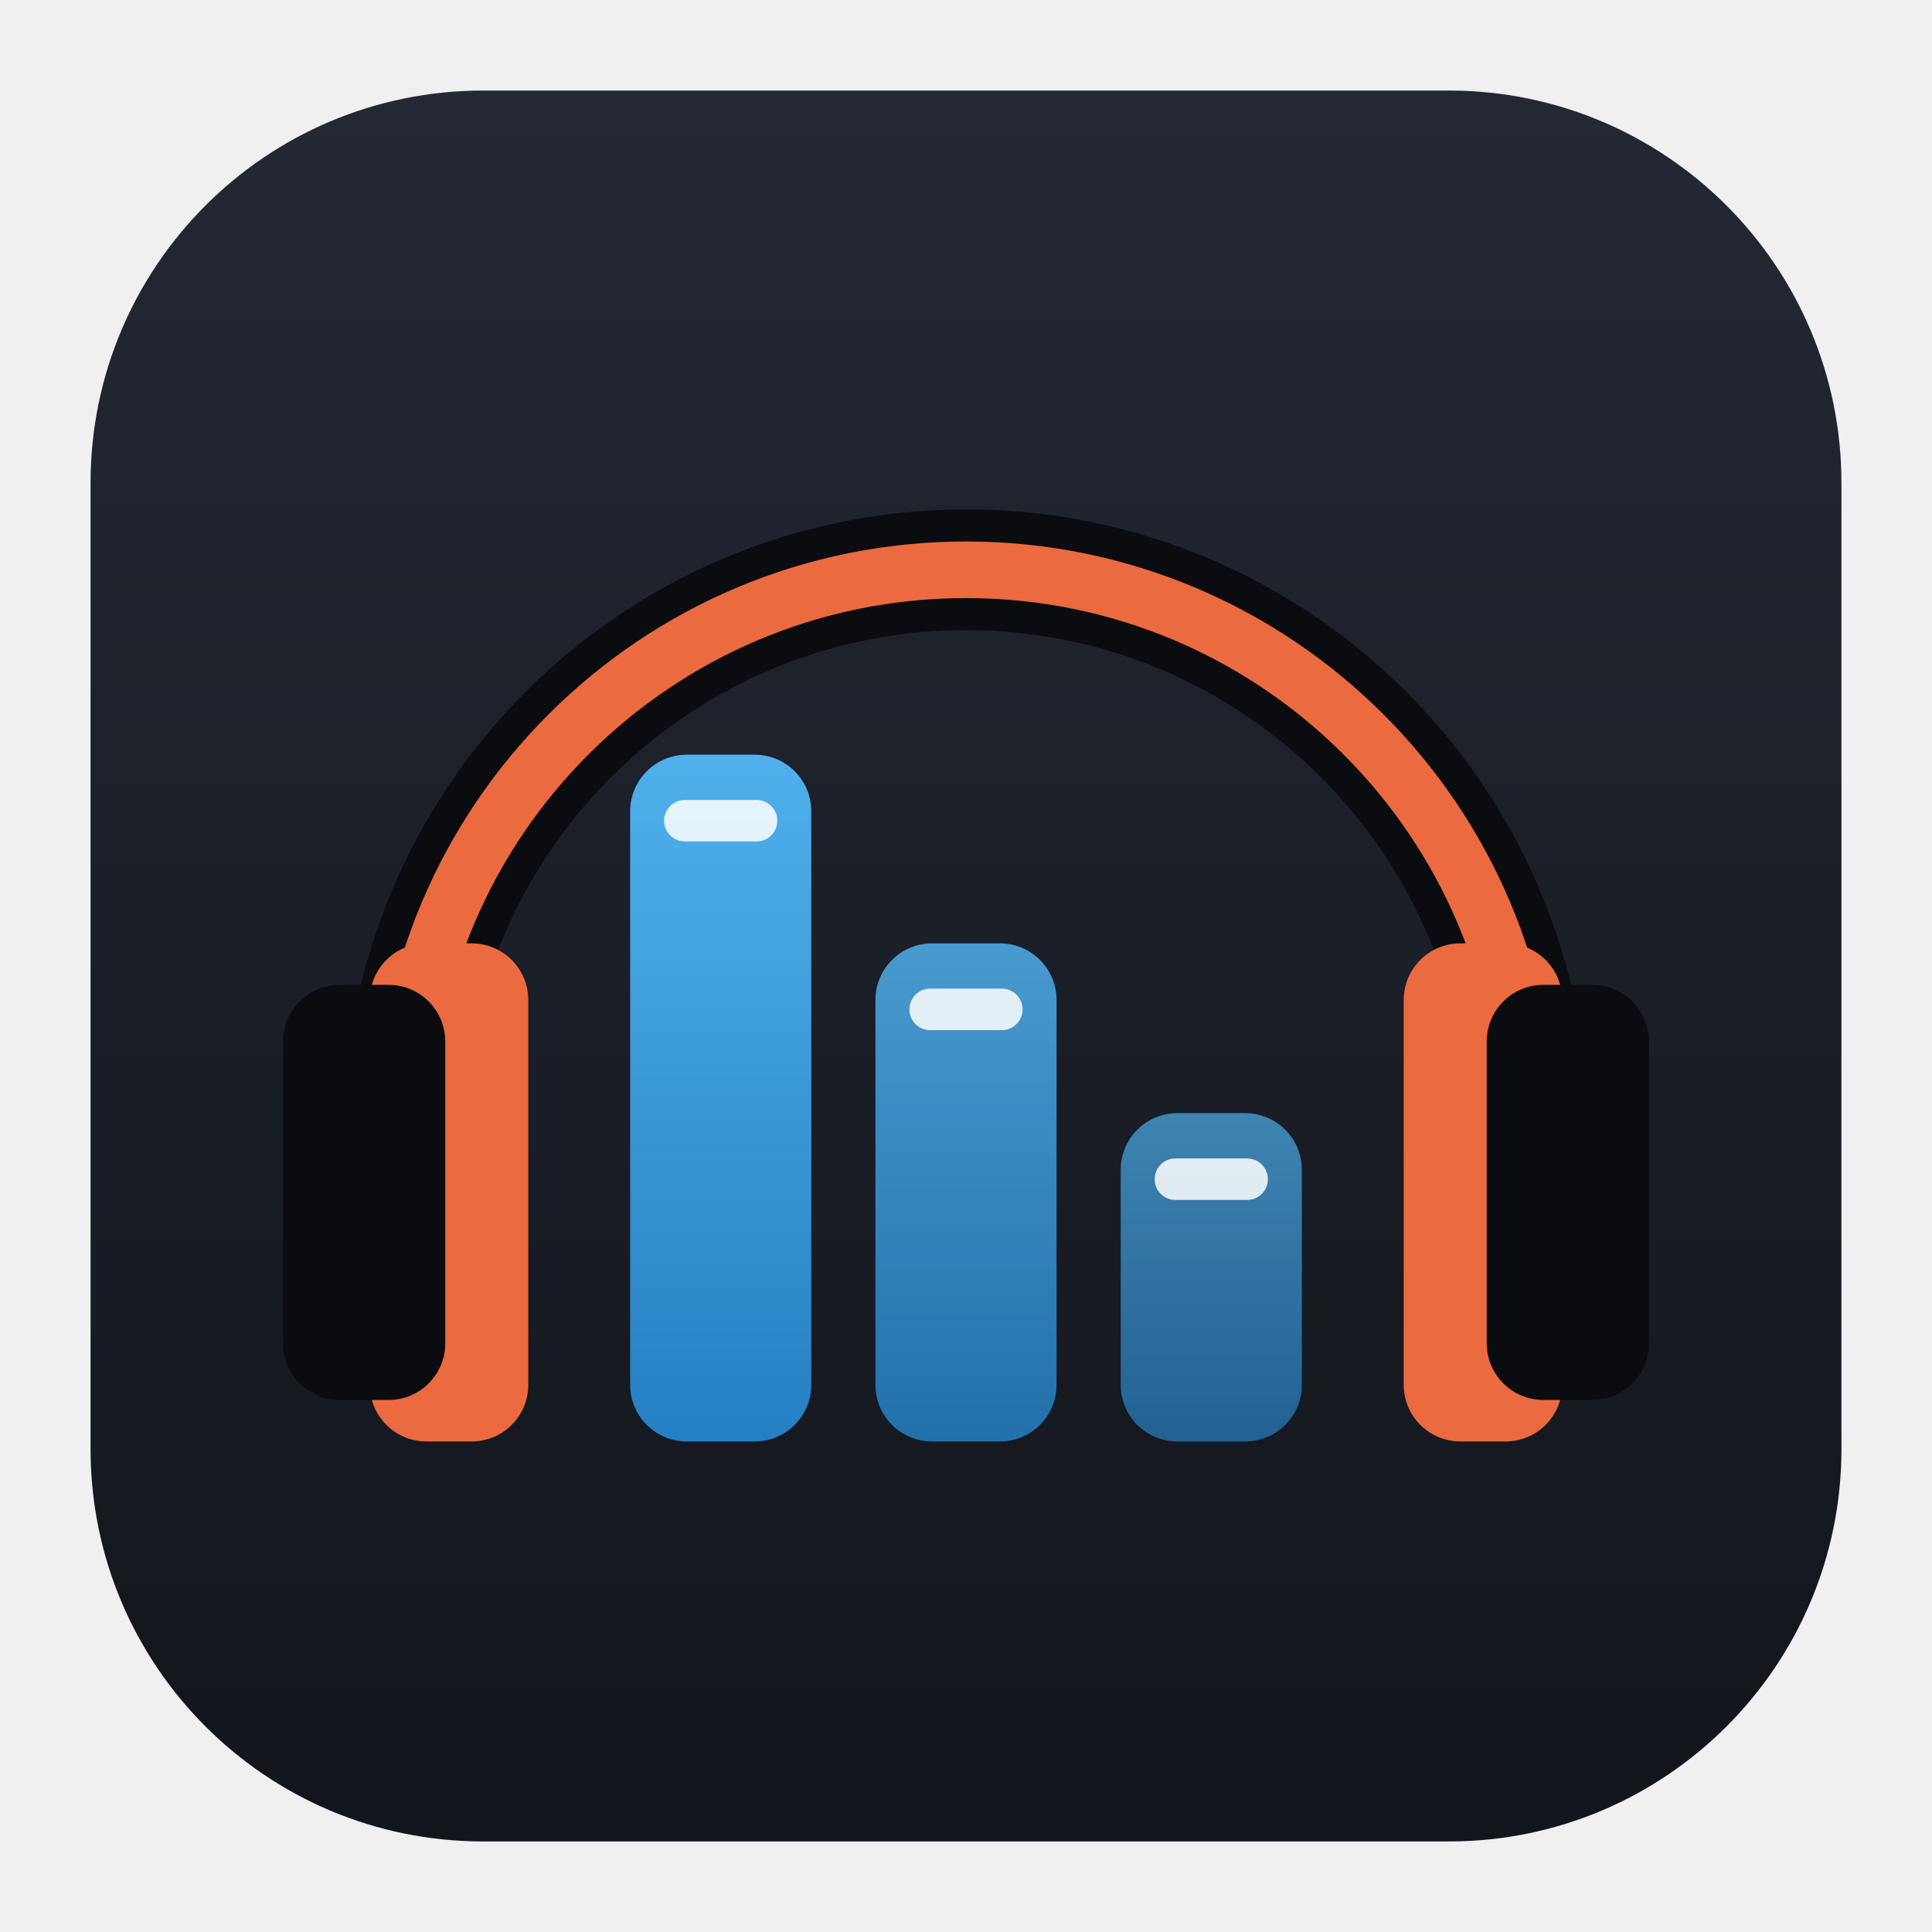
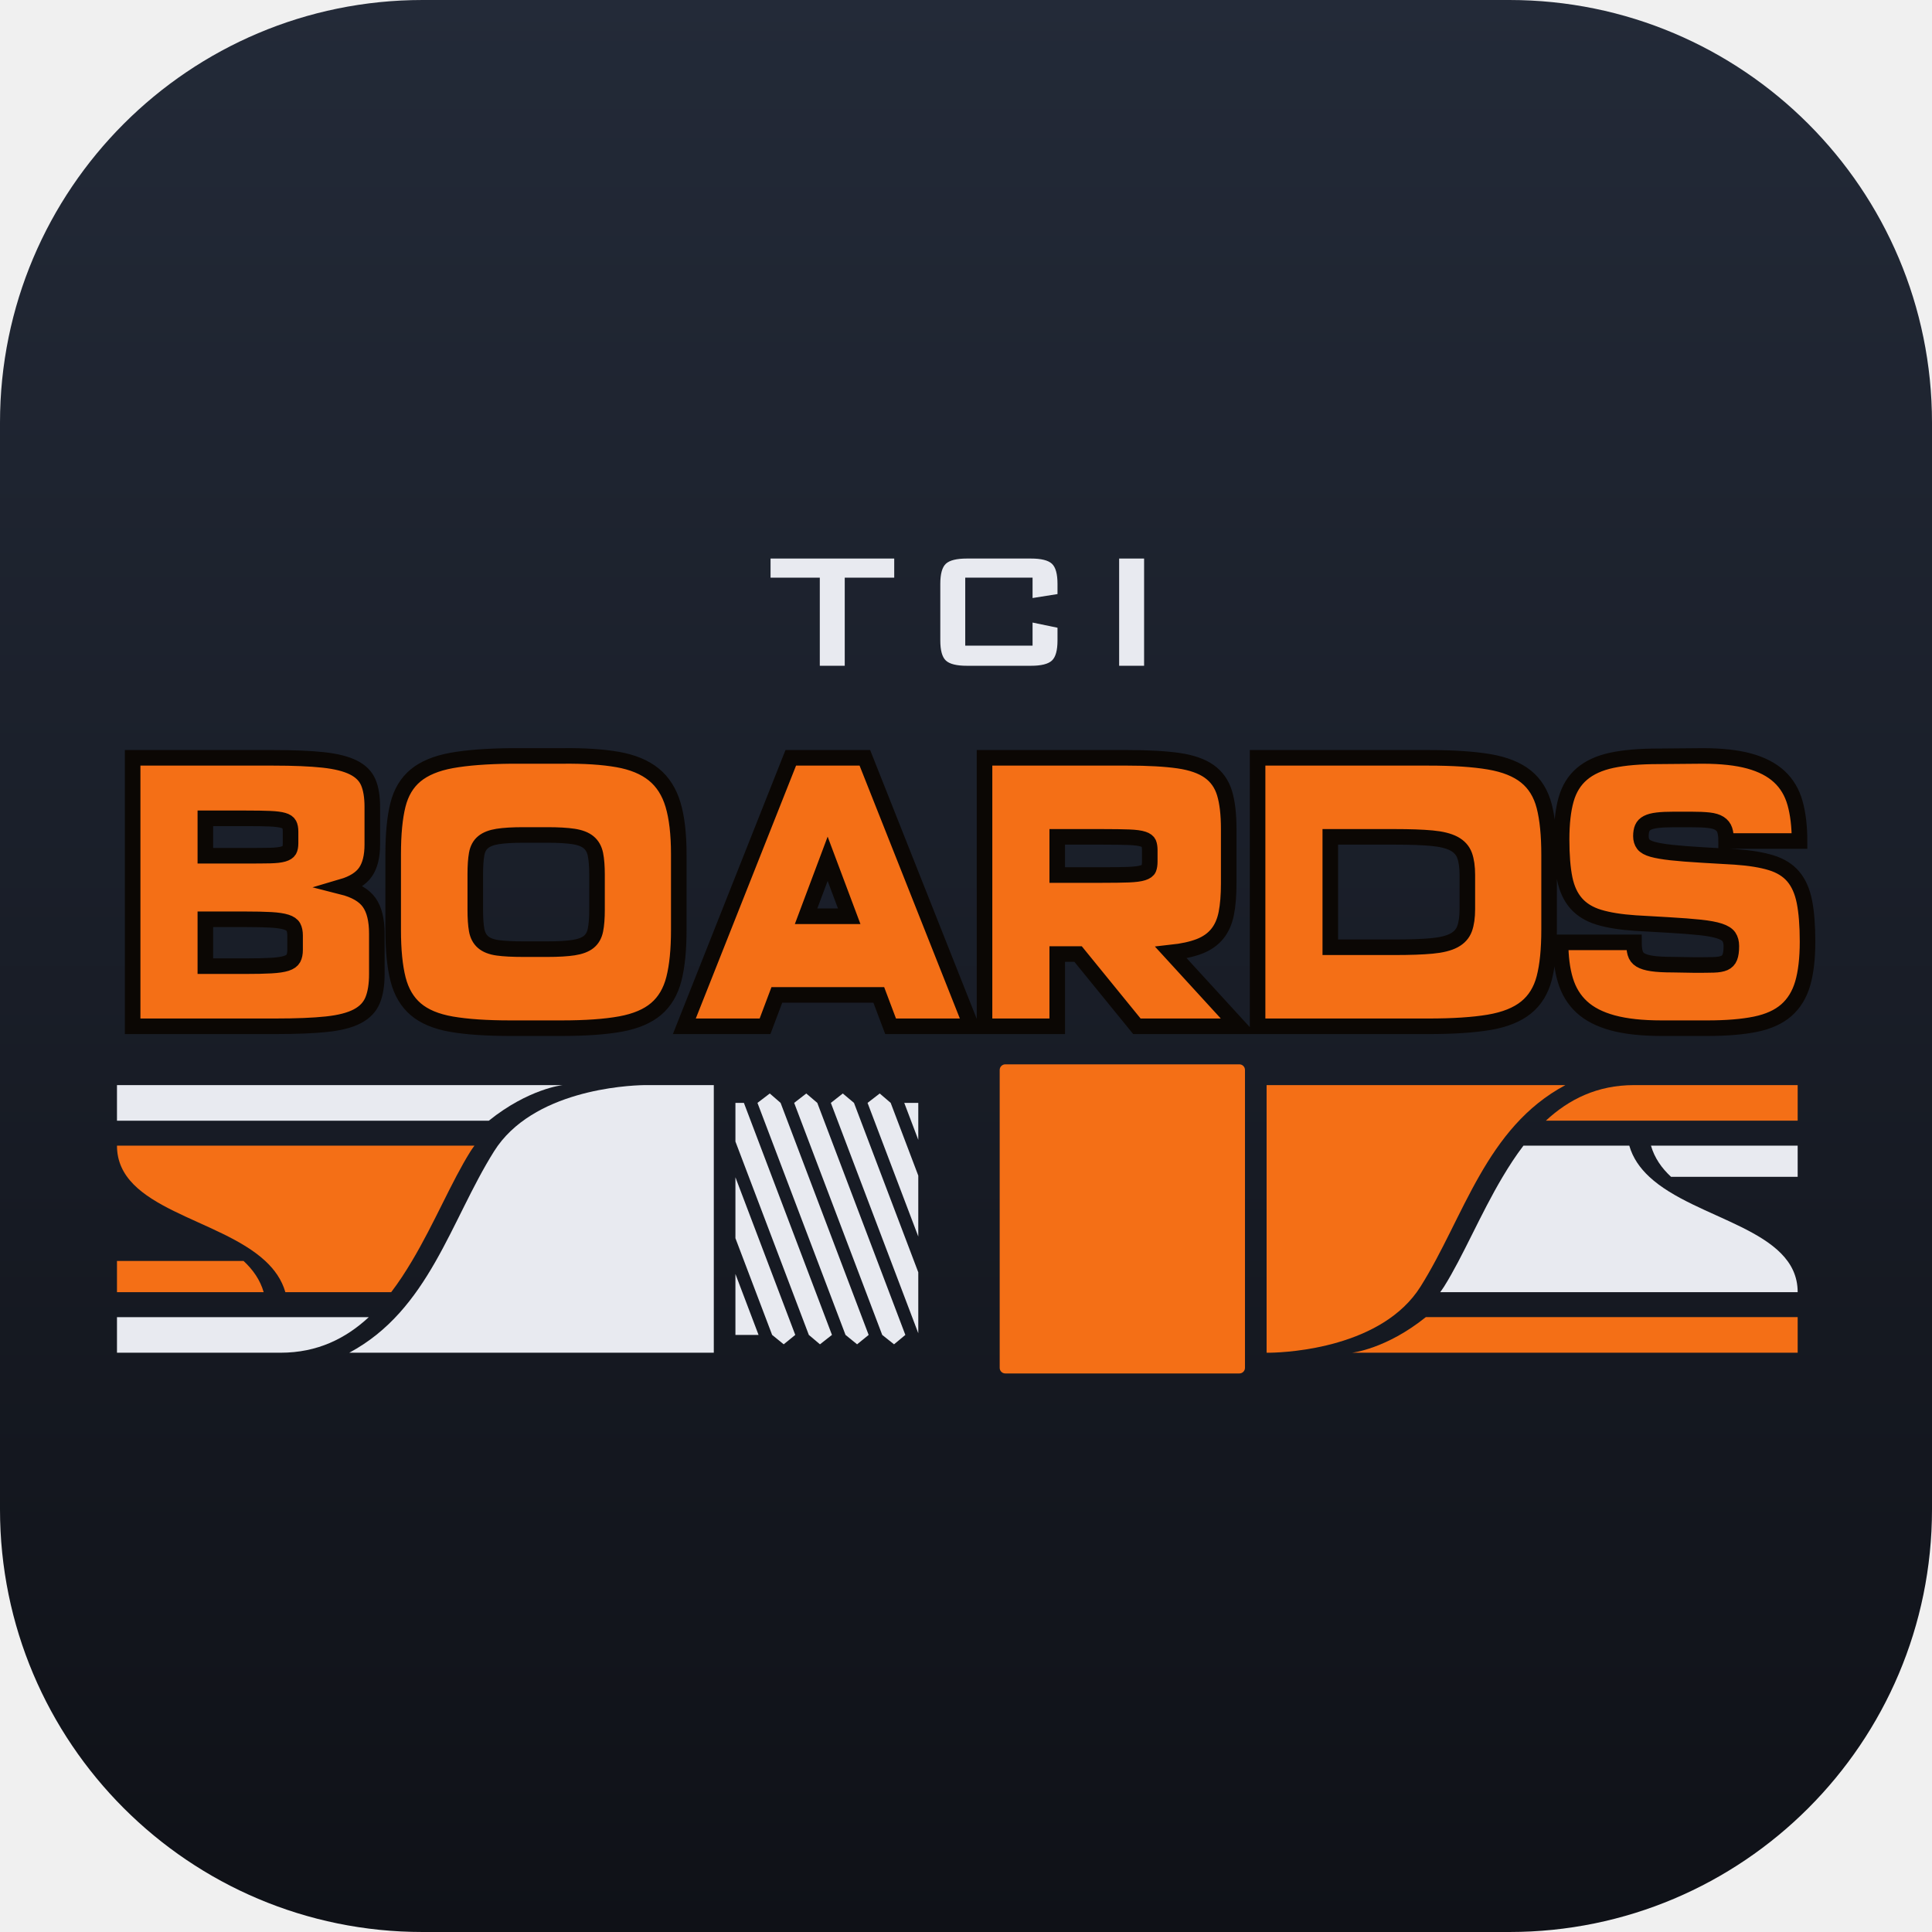
- <svg xmlns="http://www.w3.org/2000/svg" viewBox="0 0 1024 1024">
+ <svg xmlns="http://www.w3.org/2000/svg" viewBox="0 0 256 256">
  <defs>
-     <linearGradient id="bg" x1="0" y1="0" x2="0" y2="1">
-       <stop offset="0" stop-color="#232833" />
-       <stop offset="1" stop-color="#12151b" />
-     </linearGradient>
-     <linearGradient id="blue" x1="0" y1="0" x2="0" y2="1">
-       <stop offset="0" stop-color="#4fb0ec" />
-       <stop offset="1" stop-color="#2580c3" />
+     <linearGradient id="tb-bg" x1="0" y1="0" x2="0" y2="1">
+       <stop offset="0" stop-color="#232a38" />
+       <stop offset="1" stop-color="#0f1117" />
    </linearGradient>
  </defs>
-   <rect x="48" y="48" width="928" height="928" rx="208" fill="url(#bg)" />
-   <path d="M 214 600 A 298 298 0 0 1 810 600" fill="none" stroke="#0a0c10" stroke-width="64" stroke-linecap="round" />
-   <path d="M 214 600 A 298 298 0 0 1 810 600" fill="none" stroke="#ec6a3f" stroke-width="30" stroke-linecap="round" />
-   <rect x="196" y="500" width="84" height="264" rx="30" fill="#ec6a3f" />
-   <rect x="150" y="522" width="86" height="220" rx="30" fill="#0a0c10" />
-   <rect x="744" y="500" width="84" height="264" rx="30" fill="#ec6a3f" />
-   <rect x="788" y="522" width="86" height="220" rx="30" fill="#0a0c10" />
-   <rect x="334" y="400" width="96" height="364" rx="30" fill="url(#blue)" />
-   <rect x="464" y="500" width="96" height="264" rx="30" fill="url(#blue)" opacity=".85" />
-   <rect x="594" y="590" width="96" height="174" rx="30" fill="url(#blue)" opacity=".7" />
-   <rect x="352" y="424" width="60" height="22" rx="11" fill="#ffffff" opacity=".85" />
-   <rect x="482" y="524" width="60" height="22" rx="11" fill="#ffffff" opacity=".85" />
-   <rect x="612" y="614" width="60" height="22" rx="11" fill="#ffffff" opacity=".85" />
+   <rect width="256" height="256" rx="56" fill="url(#tb-bg)" />
+   <g transform="translate(15.50,74.01) scale(0.51551)">
+     <defs id="defs23" />
+     <path fill-rule="nonzero" fill="#e8eaf0" fill-opacity="1" d="m 235.34,4.914 h -17.305 v 17.469 h 17.305 v -5.93 l 6.41,1.332 v 3.258 c 0,2.57 -0.48,4.293 -1.441,5.184 -0.961,0.891 -2.758,1.336 -5.395,1.336 h -16.453 c -2.637,0 -4.434,-0.445 -5.398,-1.336 -0.961,-0.891 -1.438,-2.613 -1.438,-5.184 V 6.512 c 0,-2.562 0.477,-4.289 1.438,-5.18 0.965,-0.887 2.762,-1.332 5.398,-1.332 h 16.453 c 2.637,0 4.434,0.445 5.395,1.332 0.961,0.891 1.441,2.617 1.441,5.18 v 2.621 l -6.41,1.016 z m 0,0" id="path1" />
+     <path fill-rule="nonzero" fill="#e8eaf0" fill-opacity="1" d="M 257.594,27.562 V -10e-7 h 6.414 v 27.562 z m 0,0" id="path2" />
+     <path fill-rule="nonzero" fill="#e8eaf0" fill-opacity="1" d="m 187.062,4.914 v 22.648 h -6.41 V 4.914 H 167.992 V -10e-7 h 31.789 v 4.914 z m 0,0" id="path3" />
+     <path fill-rule="nonzero" fill="#f46f16" fill-opacity="1" d="m 288.496,209.461 h -60.164 c -0.797,0 -1.441,-0.645 -1.441,-1.438 v -76.574 c 0,-0.797 0.645,-1.441 1.441,-1.441 h 60.164 c 0.797,0 1.441,0.645 1.441,1.441 v 76.574 c 0,0.793 -0.645,1.438 -1.441,1.438 z m 0,0" id="path4" />
+     <path fill-rule="nonzero" fill="#f46f16" fill-opacity="1" d="m 335.07,187.125 c 11.176,-17.797 16.738,-40.844 37.23,-51.781 h -76.805 v 68.785 h 1 c 4.656,-0.082 28.754,-1.363 38.574,-17.004 z m 0,0" id="path5" />
+     <path fill-rule="nonzero" fill="#f46f16" fill-opacity="1" d="M 317.461,204.129 H 432 v -9.148 h -95.578 c -10.227,8.23 -18.961,9.148 -18.961,9.148 z m 0,0" id="path6" />
+     <path fill-rule="nonzero" fill="#f46f16" fill-opacity="1" d="m 432,135.344 h -42.043 c -9.465,0 -16.754,3.641 -22.684,9.145 H 432 Z m 0,0" id="path7" />
+     <path fill-rule="nonzero" fill="#e8eaf0" fill-opacity="1" d="m 393.879,158.926 c -2.414,-2.246 -4.254,-4.852 -5.16,-8.023 h -27.199 c -1.93,2.52 -3.688,5.238 -5.348,8.023 -5.785,9.719 -10.199,20.469 -15.051,28.199 -0.316,0.504 -0.664,0.969 -1,1.441 H 432 c 0,-16.344 -26.195,-18.539 -38.121,-29.641 z m 0,0" id="path8" />
+     <path fill-rule="nonzero" fill="#e8eaf0" fill-opacity="1" d="m 432,158.926 v -8.023 h -37.707 c 0.906,3.172 2.75,5.777 5.164,8.023 z m 0,0" id="path9" />
+     <path fill-rule="nonzero" fill="#e8eaf0" fill-opacity="1" d="M 114.539,135.348 H 0 v 9.145 h 95.578 c 10.227,-8.227 18.961,-9.145 18.961,-9.145 z m 0,0" id="path10" />
+     <path fill-rule="nonzero" fill="#e8eaf0" fill-opacity="1" d="m 0,204.133 h 42.043 c 9.465,0 16.754,-3.641 22.684,-9.145 H 0 Z m 0,0" id="path11" />
+     <path fill-rule="nonzero" fill="#f46f16" fill-opacity="1" d="m 38.121,180.551 c 2.414,2.246 4.254,4.852 5.16,8.02 h 27.199 c 1.93,-2.516 3.688,-5.234 5.348,-8.02 5.785,-9.719 10.199,-20.473 15.051,-28.199 0.316,-0.504 0.664,-0.969 1,-1.441 H 0 c 0,16.344 26.195,18.539 38.121,29.641 z m 0,0" id="path12" />
+     <path fill-rule="nonzero" fill="#f46f16" fill-opacity="1" d="m 0,180.551 v 8.02 h 37.707 c -0.906,-3.168 -2.75,-5.773 -5.164,-8.02 z m 0,0" id="path13" />
+     <path fill-rule="nonzero" fill="#e8eaf0" fill-opacity="1" d="m 158.965,159.035 v 15.664 l 9.434,24.855 2.973,2.418 2.973,-2.418 z m 0,0" id="path14" />
+     <path fill-rule="nonzero" fill="#e8eaf0" fill-opacity="1" d="m 205.965,149.418 v -9.504 h -3.605 z m 0,0" id="path15" />
+     <path fill-rule="nonzero" fill="#e8eaf0" fill-opacity="1" d="m 161.141,139.914 h -2.176 v 9.934 l 18.867,49.707 2.863,2.418 3.082,-2.418 z m 0,0" id="path16" />
+     <path fill-rule="nonzero" fill="#e8eaf0" fill-opacity="1" d="m 158.965,183.891 v 15.664 h 5.945 z m 0,0" id="path17" />
+     <path fill-rule="nonzero" fill="#e8eaf0" fill-opacity="1" d="m 170.574,139.914 -2.781,-2.414 -3.164,2.414 22.633,59.641 2.977,2.418 2.969,-2.418 z m 0,0" id="path18" />
+     <path fill-rule="nonzero" fill="#e8eaf0" fill-opacity="1" d="m 205.965,199.125 v -15.664 l -16.527,-43.547 -2.875,-2.414 -3.07,2.414 z m 0,0" id="path19" />
+     <path fill-rule="nonzero" fill="#e8eaf0" fill-opacity="1" d="m 198.871,139.914 -2.82,-2.414 -3.125,2.414 13.039,34.355 v -15.664 z m 0,0" id="path20" />
+     <path fill-rule="nonzero" fill="#e8eaf0" fill-opacity="1" d="m 180.008,139.914 -2.832,-2.414 -3.113,2.414 22.633,59.641 3.035,2.418 2.91,-2.418 z m 0,0" id="path21" />
+     <path fill-rule="nonzero" fill="#e8eaf0" fill-opacity="1" d="m 153.406,135.348 h -17.902 c -4.656,0.082 -28.754,1.363 -38.574,17.004 -11.176,17.797 -16.738,40.844 -37.23,51.781 h 93.707 z m 0,0" id="path22" />
+     <path fill-rule="nonzero" fill="#f46f16" fill-opacity="1" stroke-width="4" stroke-linecap="butt" stroke-linejoin="miter" stroke="#0b0704" stroke-opacity="1" stroke-miterlimit="10" d="M 4.027,51.223 H 40.148 c 5.246,0 9.523,0.18 12.832,0.535 3.305,0.355 5.898,1.004 7.777,1.945 1.879,0.937 3.16,2.219 3.844,3.84 0.687,1.617 1.027,3.723 1.027,6.316 v 9.621 c 0,3.043 -0.578,5.41 -1.742,7.094 -1.164,1.684 -3.176,2.949 -6.035,3.789 3.34,0.844 5.664,2.188 6.973,4.035 1.313,1.848 1.969,4.52 1.969,8.02 V 106.816 c 0,2.719 -0.359,4.957 -1.074,6.703 -0.715,1.75 -2.027,3.129 -3.934,4.133 -1.906,1.004 -4.543,1.684 -7.914,2.039 -3.367,0.359 -7.73,0.535 -13.098,0.535 H 4.027 Z M 33.086,76.395 c 2.621,0 4.691,-0.016 6.211,-0.047 1.523,-0.031 2.668,-0.164 3.445,-0.391 0.773,-0.227 1.281,-0.551 1.52,-0.969 0.238,-0.422 0.355,-1.023 0.355,-1.801 v -3.012 c 0,-0.777 -0.117,-1.395 -0.355,-1.848 -0.238,-0.453 -0.746,-0.793 -1.52,-1.02 -0.777,-0.227 -1.922,-0.371 -3.445,-0.438 -1.52,-0.066 -3.59,-0.098 -6.211,-0.098 H 22.715 v 9.621 z m -0.18,28.379 c 2.801,0 5.051,-0.047 6.75,-0.145 1.699,-0.098 2.996,-0.293 3.891,-0.582 0.895,-0.293 1.488,-0.715 1.789,-1.266 0.297,-0.551 0.445,-1.277 0.445,-2.188 v -3.691 c 0,-0.906 -0.148,-1.637 -0.445,-2.188 -0.301,-0.551 -0.91,-0.973 -1.836,-1.262 -0.922,-0.293 -2.234,-0.488 -3.934,-0.586 -1.699,-0.094 -3.949,-0.145 -6.75,-0.145 H 22.715 v 12.051 z m 38.09,-28.766 c 0,-5.184 0.402,-9.395 1.207,-12.637 0.805,-3.238 2.324,-5.781 4.559,-7.629 2.234,-1.844 5.32,-3.125 9.254,-3.84 3.934,-0.711 9,-1.098 15.199,-1.164 h 13.234 c 5.66,-0.066 10.414,0.242 14.262,0.922 3.844,0.68 6.93,1.961 9.254,3.84 2.324,1.879 3.977,4.473 4.961,7.773 0.984,3.305 1.477,7.551 1.477,12.734 v 19.438 c 0,5.117 -0.418,9.312 -1.254,12.586 -0.832,3.27 -2.355,5.848 -4.559,7.727 -2.207,1.879 -5.262,3.172 -9.164,3.887 -3.906,0.711 -8.957,1.07 -15.156,1.07 h -13.145 c -6.137,0 -11.176,-0.344 -15.109,-1.023 -3.934,-0.68 -7.004,-1.957 -9.211,-3.836 -2.203,-1.879 -3.723,-4.457 -4.559,-7.727 -0.832,-3.273 -1.25,-7.5 -1.25,-12.684 z m 21.102,14.285 c 0,2.137 0.117,3.871 0.355,5.199 0.238,1.328 0.789,2.367 1.656,3.109 0.863,0.746 2.113,1.234 3.754,1.461 1.641,0.227 3.859,0.34 6.66,0.34 h 6.082 c 2.801,0 5.051,-0.133 6.75,-0.391 1.699,-0.258 2.996,-0.746 3.887,-1.457 0.895,-0.715 1.477,-1.734 1.746,-3.063 0.266,-1.328 0.402,-3.062 0.402,-5.199 v -9.039 c 0,-2.137 -0.137,-3.871 -0.402,-5.199 -0.27,-1.328 -0.852,-2.363 -1.746,-3.109 -0.891,-0.746 -2.188,-1.246 -3.887,-1.508 -1.699,-0.258 -3.949,-0.387 -6.75,-0.387 h -6.082 c -2.801,0 -5.02,0.129 -6.66,0.387 -1.641,0.262 -2.891,0.746 -3.754,1.461 -0.867,0.711 -1.418,1.73 -1.656,3.059 -0.238,1.328 -0.355,3.063 -0.355,5.199 z M 173.191,51.223 h 19.043 l 27.359,69.004 h -20.742 l -3.039,-8.066 h -26.199 l -3.039,8.066 h -20.742 z m 15.02,40.723 -5.543,-14.773 -5.543,14.773 z m 34.781,-40.723 h 36.75 c 5.363,0 9.73,0.246 13.098,0.73 3.367,0.484 6.004,1.41 7.914,2.77 1.906,1.359 3.219,3.223 3.934,5.59 0.715,2.363 1.07,5.426 1.07,9.184 V 83.492 c 0,3.043 -0.207,5.617 -0.625,7.723 -0.418,2.109 -1.191,3.855 -2.324,5.25 -1.133,1.395 -2.652,2.461 -4.559,3.207 -1.91,0.746 -4.352,1.281 -7.332,1.605 l 17.344,18.949 h -26.105 l -15.113,-18.562 h -5.363 v 18.562 h -18.688 z m 30.133,30.129 c 2.98,0 5.289,-0.031 6.93,-0.098 1.637,-0.063 2.859,-0.227 3.664,-0.484 0.805,-0.258 1.297,-0.617 1.477,-1.07 0.18,-0.453 0.27,-1.066 0.27,-1.848 v -2.914 c 0,-0.711 -0.09,-1.297 -0.27,-1.75 -0.18,-0.453 -0.656,-0.809 -1.43,-1.066 -0.777,-0.262 -1.984,-0.422 -3.621,-0.488 -1.641,-0.062 -3.949,-0.098 -6.93,-0.098 h -11.535 v 9.816 z m 83.957,-30.129 c 6.379,0 11.578,0.34 15.602,1.023 4.023,0.68 7.184,1.941 9.477,3.789 2.297,1.848 3.859,4.391 4.695,7.629 0.836,3.238 1.25,7.418 1.25,12.539 v 19.145 c 0,5.117 -0.414,9.281 -1.25,12.488 -0.836,3.207 -2.398,5.734 -4.695,7.582 -2.293,1.844 -5.453,3.109 -9.477,3.789 -4.023,0.68 -9.223,1.02 -15.602,1.02 H 293.18 V 51.223 Z m -8.672,48.691 c 3.934,0 7.121,-0.113 9.566,-0.34 2.441,-0.227 4.336,-0.695 5.676,-1.41 1.34,-0.711 2.25,-1.715 2.727,-3.012 0.477,-1.297 0.715,-2.98 0.715,-5.055 v -8.746 c 0,-2.074 -0.238,-3.758 -0.715,-5.055 C 345.902,75.004 344.992,74 343.652,73.285 c -1.34,-0.711 -3.234,-1.184 -5.676,-1.41 -2.445,-0.227 -5.633,-0.34 -9.566,-0.34 h -16.543 v 28.379 z m 68.578,20.801 c -5.008,0 -9.18,-0.457 -12.52,-1.363 -3.336,-0.906 -5.992,-2.266 -7.957,-4.082 -1.969,-1.812 -3.367,-4.098 -4.203,-6.852 -0.836,-2.754 -1.25,-6.008 -1.25,-9.766 h 18.863 c 0,1.102 0.106,2.023 0.312,2.77 0.211,0.746 0.656,1.328 1.344,1.75 0.684,0.422 1.684,0.727 2.996,0.922 1.309,0.195 3.098,0.293 5.363,0.293 l 5.812,0.098 c 1.906,0 3.457,-0.019 4.648,-0.051 1.191,-0.031 2.117,-0.195 2.77,-0.484 0.656,-0.293 1.121,-0.777 1.387,-1.457 0.27,-0.684 0.402,-1.637 0.402,-2.867 0,-0.973 -0.207,-1.766 -0.625,-2.383 -0.418,-0.617 -1.223,-1.117 -2.414,-1.508 -1.191,-0.387 -2.848,-0.695 -4.961,-0.922 -2.117,-0.227 -4.875,-0.438 -8.273,-0.633 l -8.402,-0.484 c -3.816,-0.258 -6.945,-0.762 -9.391,-1.508 -2.441,-0.742 -4.379,-1.926 -5.809,-3.547 -1.434,-1.621 -2.414,-3.742 -2.953,-6.363 -0.535,-2.625 -0.805,-5.98 -0.805,-10.063 0,-4.145 0.391,-7.578 1.164,-10.301 0.773,-2.723 2.129,-4.906 4.066,-6.559 1.938,-1.652 4.5,-2.82 7.691,-3.5 3.188,-0.68 7.195,-1.02 12.023,-1.02 l 11.266,-0.098 c 4.828,0 8.84,0.438 12.027,1.313 3.188,0.875 5.754,2.203 7.688,3.984 1.938,1.781 3.297,4.051 4.07,6.801 0.773,2.754 1.164,6.012 1.164,9.77 h -18.867 c 0,-1.168 -0.121,-2.105 -0.359,-2.82 -0.238,-0.711 -0.684,-1.277 -1.34,-1.699 -0.656,-0.422 -1.566,-0.695 -2.727,-0.824 -1.164,-0.133 -2.699,-0.195 -4.605,-0.195 h -4.379 c -1.73,0 -3.145,0.063 -4.25,0.195 -1.102,0.129 -1.965,0.355 -2.59,0.68 -0.629,0.324 -1.059,0.762 -1.297,1.312 -0.238,0.551 -0.359,1.246 -0.359,2.09 0,0.84 0.207,1.535 0.625,2.086 0.418,0.551 1.207,0.988 2.371,1.313 1.16,0.324 2.77,0.602 4.828,0.828 2.055,0.227 4.754,0.438 8.09,0.633 l 8.316,0.484 c 3.754,0.258 6.84,0.762 9.254,1.508 2.414,0.742 4.309,1.926 5.68,3.547 1.367,1.617 2.324,3.773 2.859,6.461 0.535,2.691 0.805,6.105 0.805,10.254 0,4.34 -0.418,7.938 -1.25,10.789 -0.836,2.852 -2.238,5.133 -4.203,6.852 -1.969,1.715 -4.605,2.914 -7.914,3.594 -3.309,0.68 -7.465,1.023 -12.473,1.023 z m 0,0" id="path23" />
+   </g>
</svg>
